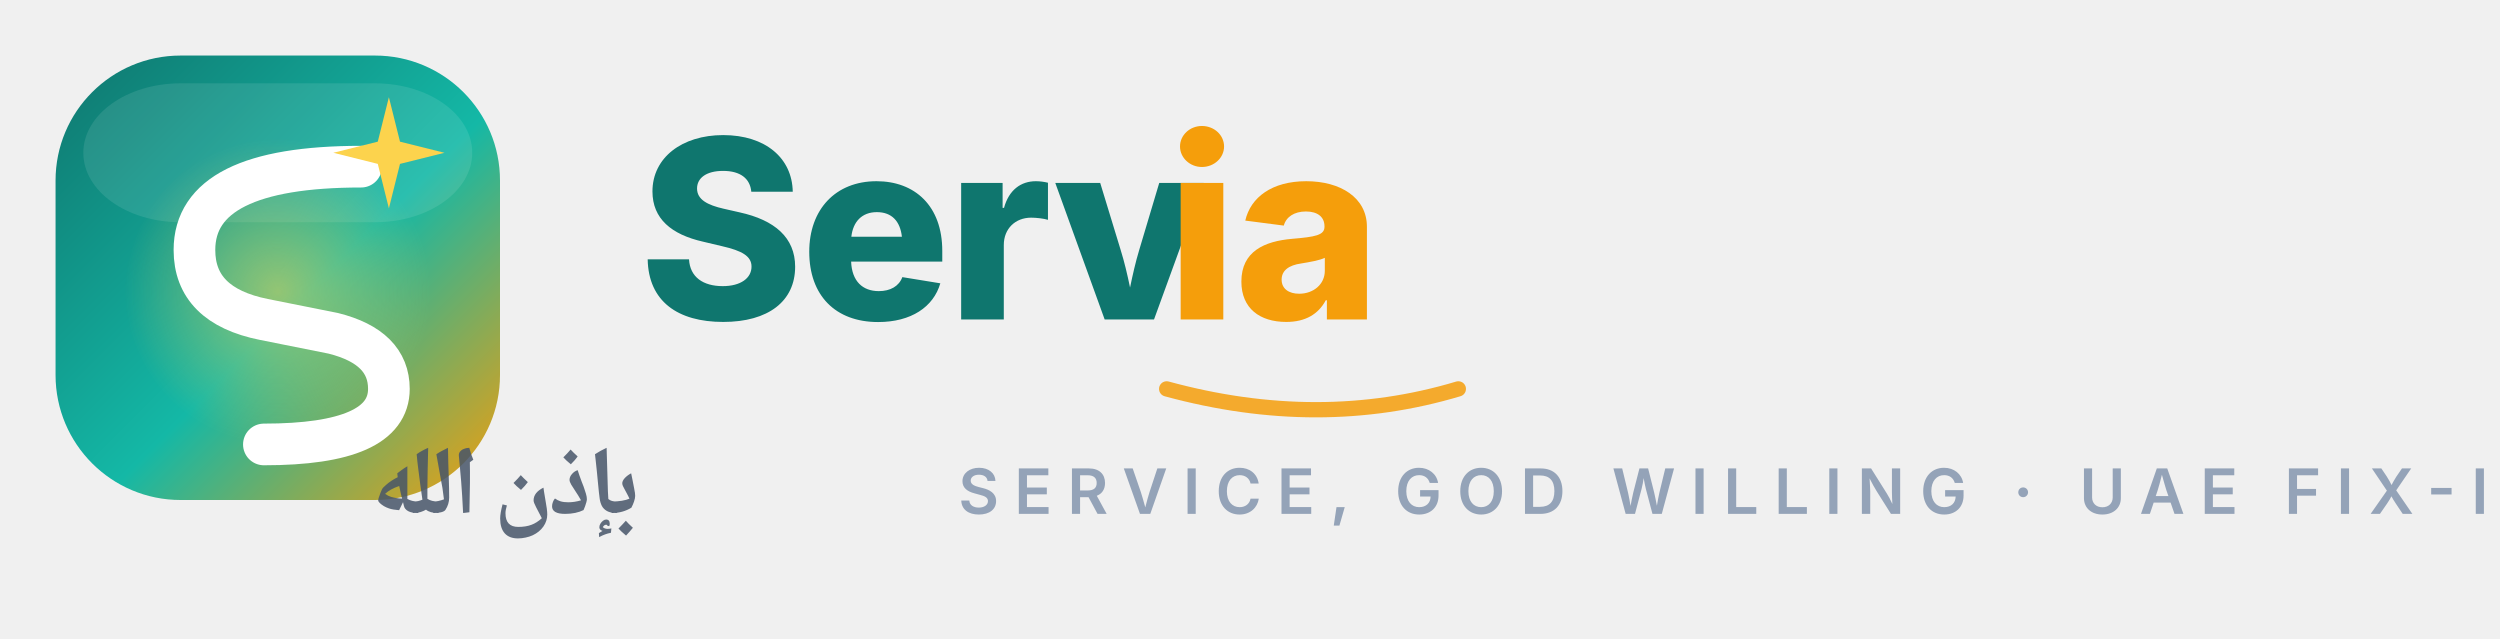
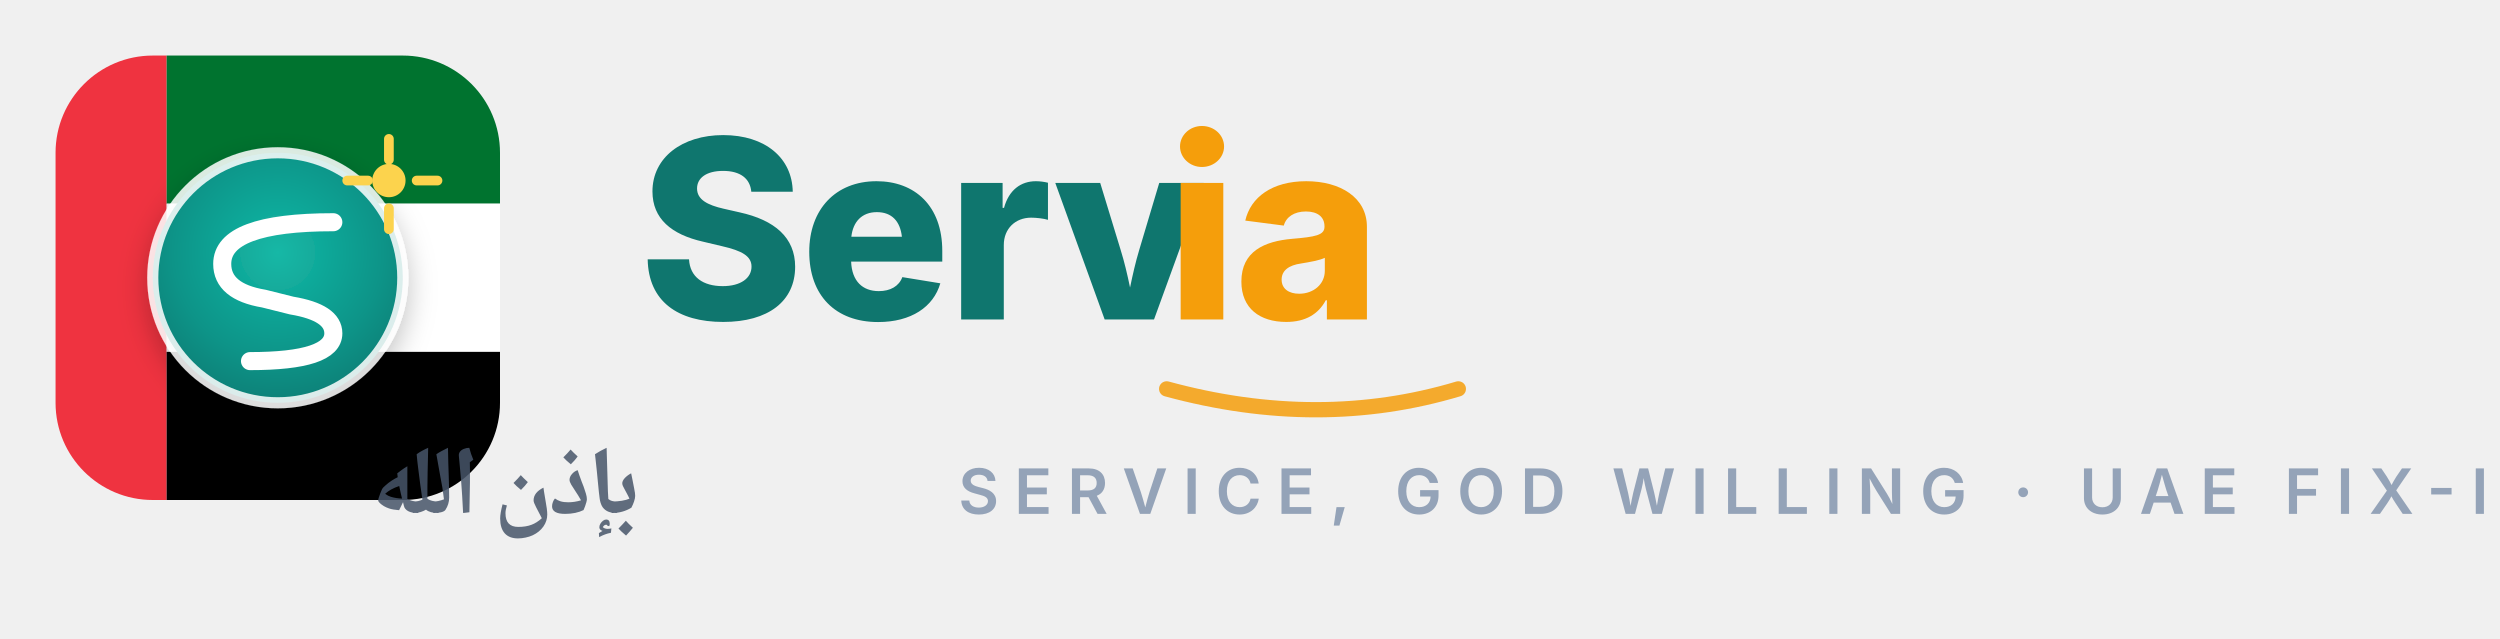
<svg xmlns="http://www.w3.org/2000/svg" viewBox="0 0 360 92" width="360" height="92" role="img" aria-label="Servia logo bilingual">
  <defs>
-     <linearGradient id="lC-grad" x1="0" y1="0" x2="1" y2="1">
-       <stop offset="0%" stop-color="#0F766E" />
-       <stop offset="55%" stop-color="#14B8A6" />
-       <stop offset="100%" stop-color="#F59E0B" />
-     </linearGradient>
-     <radialGradient id="lC-glow" cx="0.5" cy="0.5" r="0.5">
-       <stop offset="0%" stop-color="#FCD34D" stop-opacity="0.55" />
-       <stop offset="100%" stop-color="#FCD34D" stop-opacity="0" />
+     <clipPath id="lC-mark">
+       <rect x="8" y="8" width="64" height="64" rx="14" />
+     </clipPath>
+     <radialGradient id="lC-disc" cx="0.5" cy="0.4" r="0.7">
+       <stop offset="0%" stop-color="#14B8A6" />
+       <stop offset="60%" stop-color="#0D9488" />
+       <stop offset="100%" stop-color="#0F766E" />
    </radialGradient>
+     <filter id="lC-shadow" x="-20%" y="-20%" width="140%" height="140%">
+       <feDropShadow dx="0" dy="1.5" stdDeviation="2" flood-opacity="0.25" />
+     </filter>
  </defs>
-   <g>
-     <rect x="8" y="8" width="64" height="64" rx="18" fill="url(#lC-grad)" />
-     <rect x="12" y="12" width="56" height="20" rx="14" fill="#fff" opacity="0.10" />
-     <circle cx="40" cy="42" r="22" fill="url(#lC-glow)" />
-     <path d="M52 24 Q28 24 28 36 Q28 44 38 46 L48 48 Q56 50 56 56 Q56 64 38 64" stroke="#FFFFFF" stroke-width="6" stroke-linecap="round" stroke-linejoin="round" fill="none" />
-     <g transform="translate(56 22)">
-       <path d="M0 -8 L1.6 -1.6 L8 0 L1.6 1.6 L0 8 L-1.6 1.6 L-8 0 L-1.6 -1.6 Z" fill="#FCD34D" />
-     </g>
+   <g clip-path="url(#lC-mark)">
+     <rect x="8" y="8" width="16" height="64" fill="#EF3340" />
+     <rect x="24" y="8" width="48" height="21.33" fill="#00732F" />
+     <rect x="24" y="29.33" width="48" height="21.33" fill="#FFFFFF" />
+     <rect x="24" y="50.67" width="48" height="21.33" fill="#000000" />
+   </g>
+   <g filter="url(#lC-shadow)">
+     <circle cx="40" cy="40" r="18" fill="url(#lC-disc)" />
+     <circle cx="40" cy="40" r="18" fill="none" stroke="#FFFFFF" stroke-width="1.6" stroke-opacity="0.85" />
+   </g>
+   <path d="M48 32 Q32 32 32 38 Q32 42 38 43 L42 44 Q48 45 48 48 Q48 52 36 52" stroke="#FFFFFF" stroke-width="2.6" stroke-linecap="round" stroke-linejoin="round" fill="none" />
+   <g fill="#FCD34D" transform="translate(56 26)">
+     <circle cx="0" cy="0" r="2.4" />
+     <path d="M0 -6 v3 M0 4 v3 M-6 0 h3 M4 0 h3" stroke="#FCD34D" stroke-width="1.4" stroke-linecap="round" />
  </g>
  <g font-family="ui-sans-serif, -apple-system, BlinkMacSystemFont, 'Segoe UI', sans-serif" font-weight="800" letter-spacing="-0.5">
    <text x="92" y="46" font-size="36" fill="#0F766E">Serv</text>
    <text x="168" y="46" font-size="36" fill="#F59E0B">ia</text>
    <path d="M168 56 Q190 62 210 56" stroke="#F59E0B" stroke-width="2.2" stroke-linecap="round" fill="none" opacity="0.85" />
    <text x="92" y="74" font-size="14" font-weight="600" fill="#475569" opacity="0.85" font-family="'Geeza Pro','Damascus','Arabic UI Display','Noto Naskh Arabic',sans-serif" direction="rtl">بإذن الله</text>
    <text x="138" y="74" font-size="9" font-weight="600" letter-spacing="2.2" fill="#94A3B8">SERVICE, GOD WILLING · UAE FIX-IT IN 60s</text>
  </g>
</svg>
